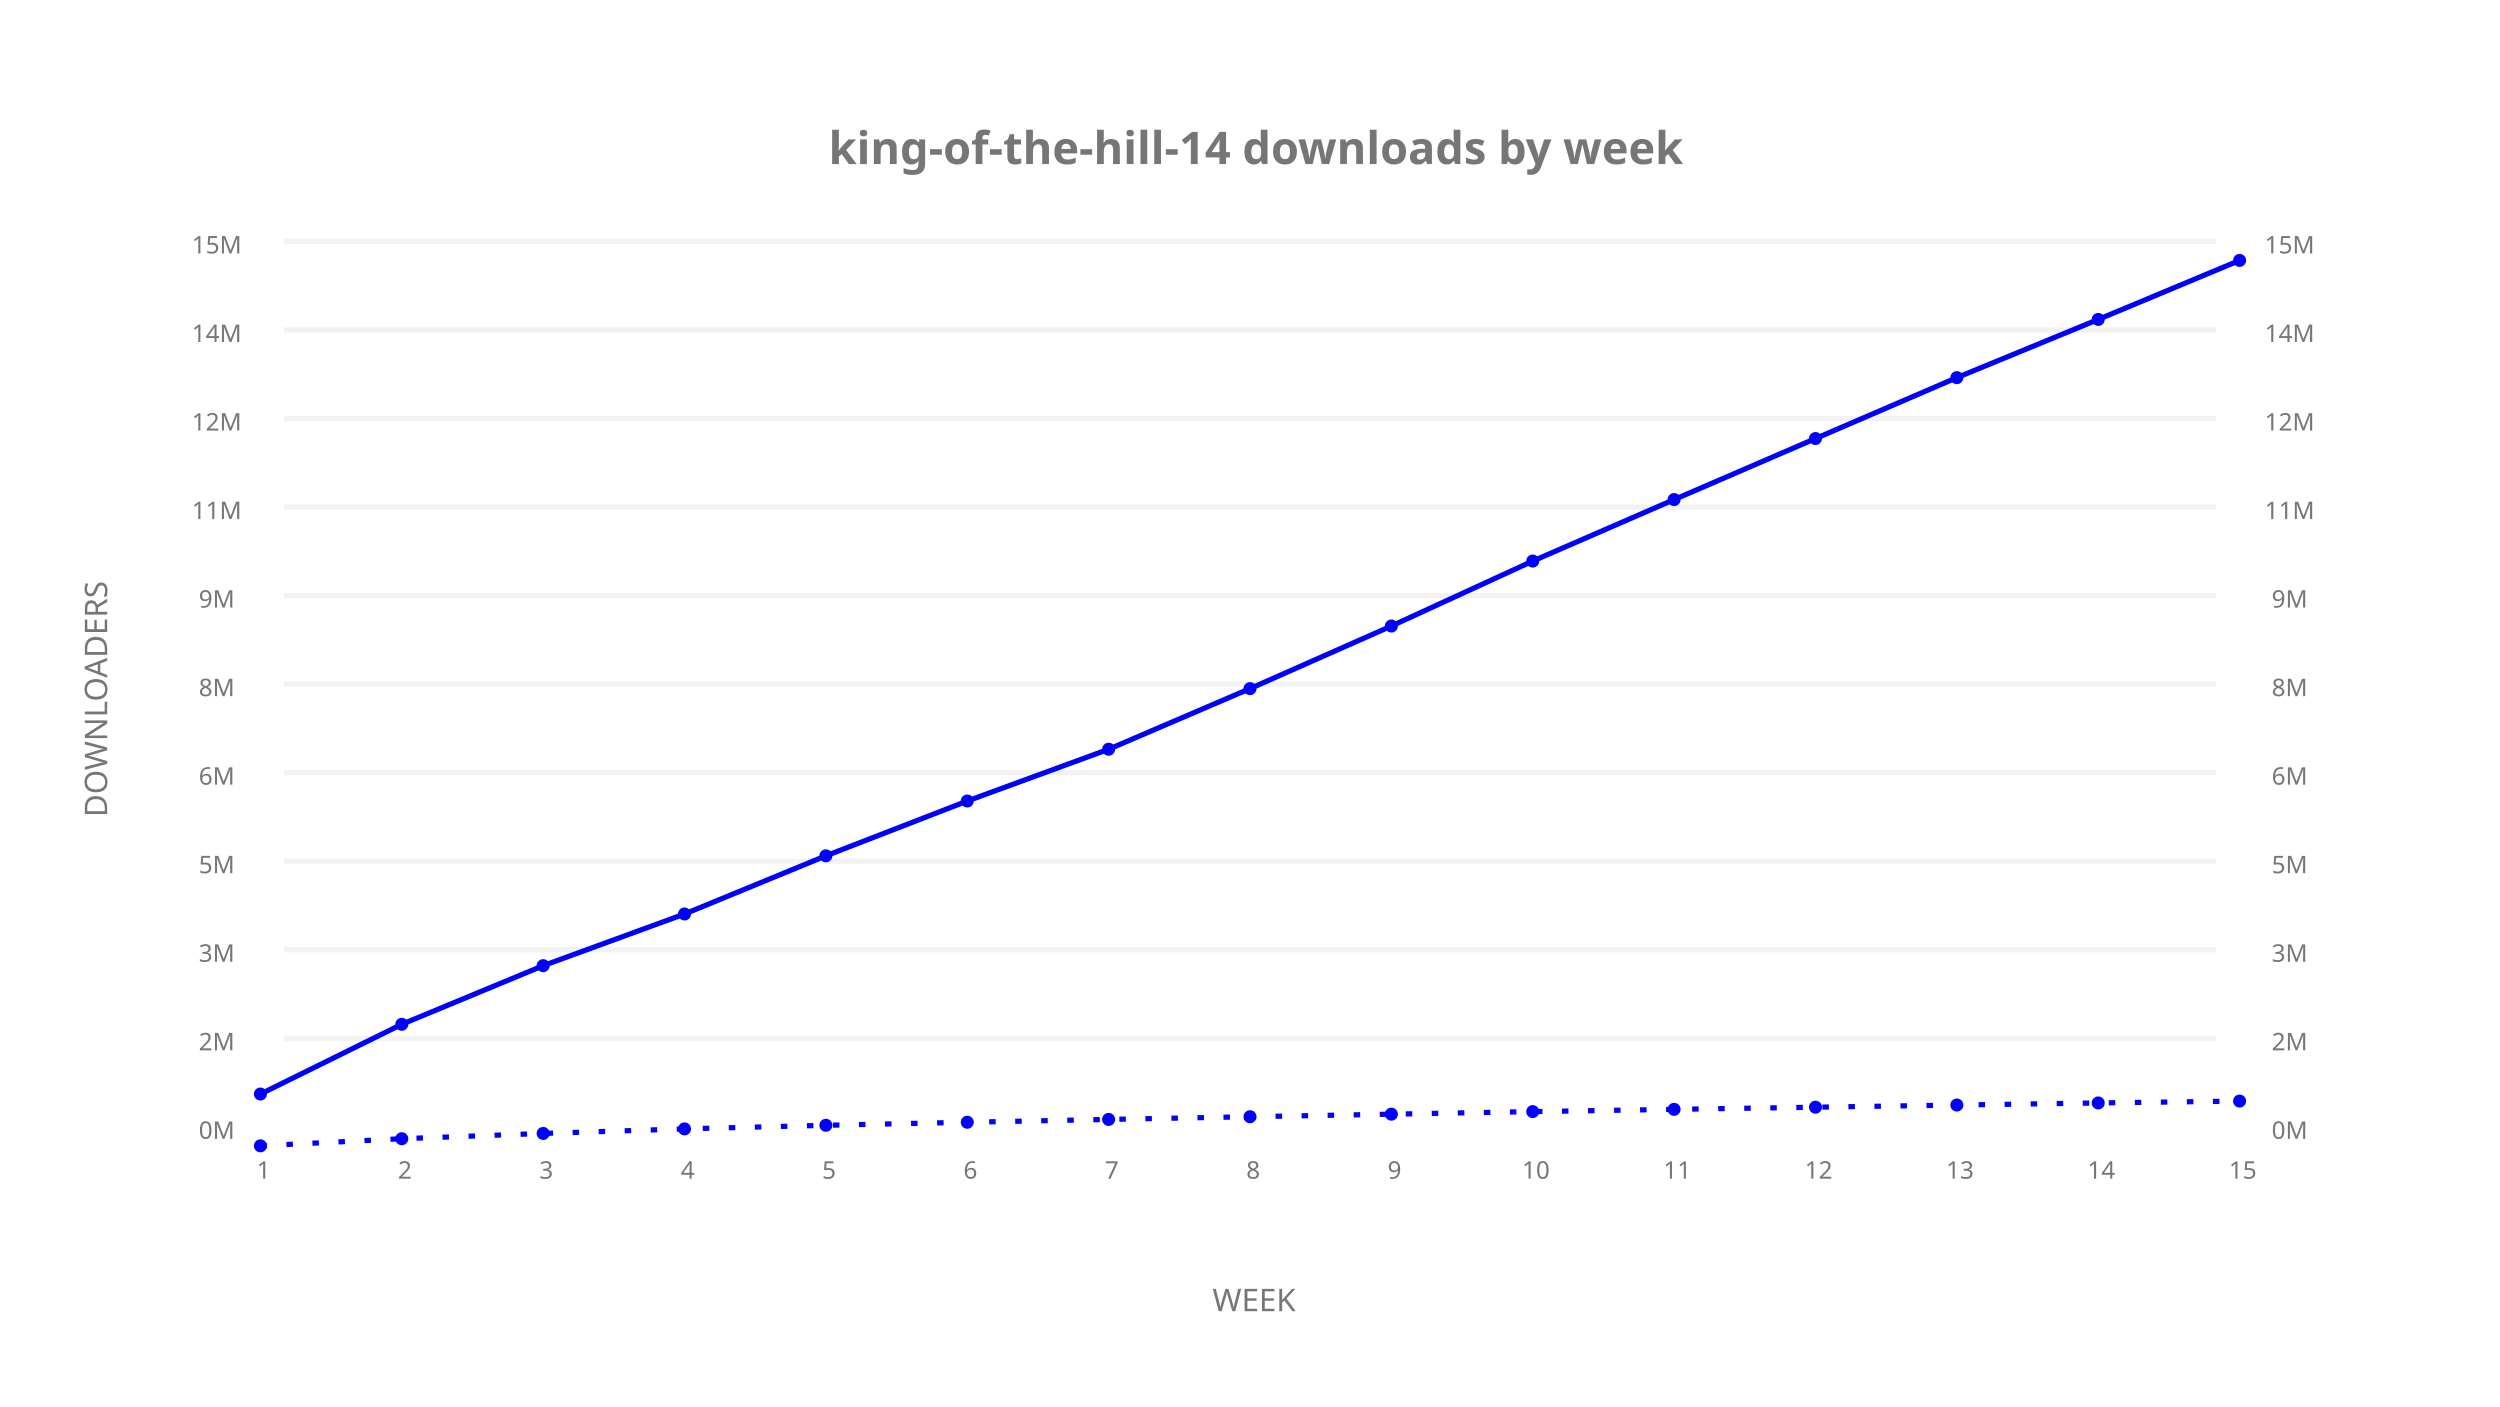
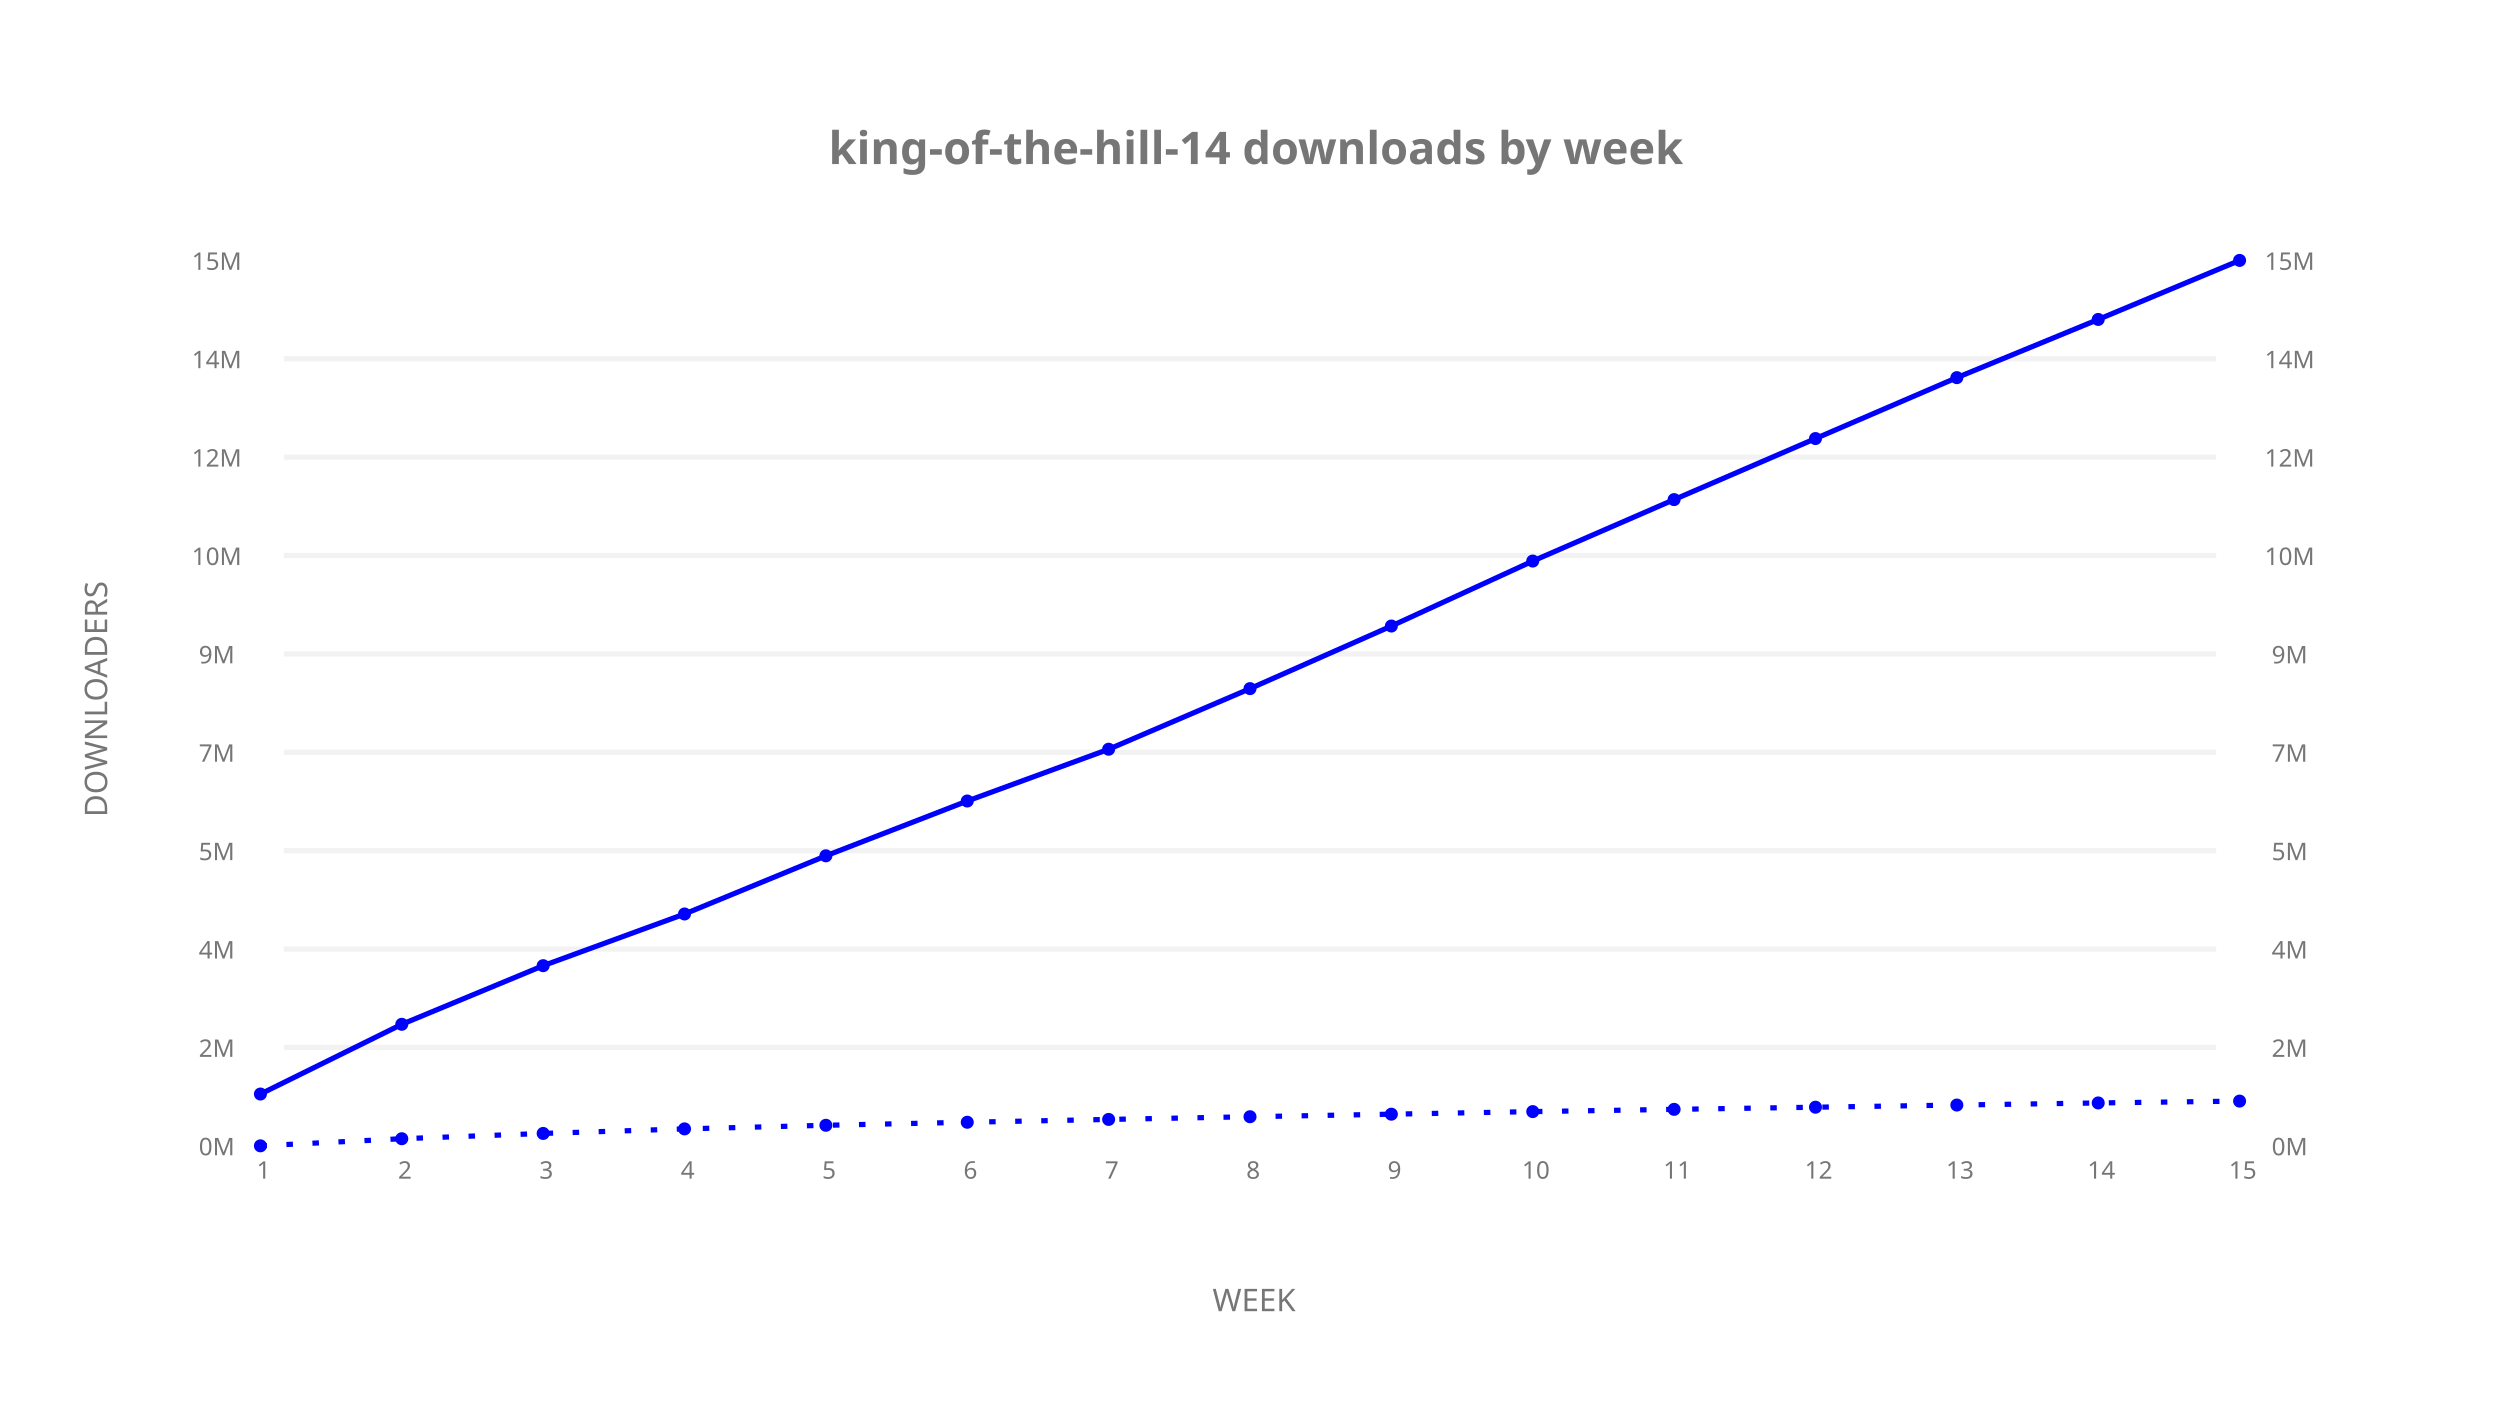
<svg xmlns="http://www.w3.org/2000/svg" xml:space="preserve" id="king-of-the-hill-14-downloads-by-week-king-of-the-hill-14-week" x="0px" y="0px" width="1920px" height="1080px" viewBox="0 0 1920 1080" enable-background="new 0 0 1920 1080" role="img">
  <g id="annotations">
    <text x="960" y="126" font-family="Atkinson Hyperlegible" font-size="26pt" text-anchor="middle" text-align="center" font-weight="600" font-style="normal" style="fill:rgb(118,118,118); fill-opacity:1; stroke:rgb(118,118,118); stroke-opacity:0; stroke-width:0.5"> king-of-the-hill-14 downloads by week</text>
    <g id="axes-lines">
      <text x="960" y="1007" font-family="Atkinson Hyperlegible" font-size="18pt" text-anchor="middle" text-align="center" font-weight="500" font-style="normal" style="fill:rgb(118,118,118); fill-opacity:1; stroke:rgb(118,118,118); stroke-opacity:0; stroke-width:0.5"> WEEK</text>
      <text x="73" y="540" font-family="Atkinson Hyperlegible" font-size="18pt" text-anchor="middle" text-align="center" dominant-baseline="central" font-weight="500" font-style="normal" style="fill:rgb(118,118,118); fill-opacity:1; stroke:rgb(118,118,118); stroke-opacity:0; stroke-width:0.5" transform="rotate(-90,73,540)"> DOWNLOADERS</text>
    </g>
    <g id="tic-y-label-lines">
-       <line x1="218" y1="797.401" x2="1702" y2="797.401" style="fill:rgb(0,0,255); fill-opacity:0; stroke:rgb(242,242,242); stroke-opacity:1; stroke-width:4" />
-       <line x1="218" y1="729.401" x2="1702" y2="729.401" style="fill:rgb(0,0,255); fill-opacity:0; stroke:rgb(242,242,242); stroke-opacity:1; stroke-width:4" />
-       <line x1="218" y1="661.401" x2="1702" y2="661.401" style="fill:rgb(0,0,255); fill-opacity:0; stroke:rgb(242,242,242); stroke-opacity:1; stroke-width:4" />
-       <line x1="218" y1="593.401" x2="1702" y2="593.401" style="fill:rgb(0,0,255); fill-opacity:0; stroke:rgb(242,242,242); stroke-opacity:1; stroke-width:4" />
-       <line x1="218" y1="525.401" x2="1702" y2="525.401" style="fill:rgb(0,0,255); fill-opacity:0; stroke:rgb(242,242,242); stroke-opacity:1; stroke-width:4" />
-       <line x1="218" y1="457.401" x2="1702" y2="457.401" style="fill:rgb(0,0,255); fill-opacity:0; stroke:rgb(242,242,242); stroke-opacity:1; stroke-width:4" />
-       <line x1="218" y1="389.401" x2="1702" y2="389.401" style="fill:rgb(0,0,255); fill-opacity:0; stroke:rgb(242,242,242); stroke-opacity:1; stroke-width:4" />
-       <line x1="218" y1="321.401" x2="1702" y2="321.401" style="fill:rgb(0,0,255); fill-opacity:0; stroke:rgb(242,242,242); stroke-opacity:1; stroke-width:4" />
-       <line x1="218" y1="253.401" x2="1702" y2="253.401" style="fill:rgb(0,0,255); fill-opacity:0; stroke:rgb(242,242,242); stroke-opacity:1; stroke-width:4" />
-       <line x1="218" y1="185.401" x2="1702" y2="185.401" style="fill:rgb(0,0,255); fill-opacity:0; stroke:rgb(242,242,242); stroke-opacity:1; stroke-width:4" />
+       <line x1="218" y1="804.444" x2="1702" y2="804.444" style="fill:rgb(0,0,255); fill-opacity:0; stroke:rgb(242,242,242); stroke-opacity:1; stroke-width:4" />
+       <line x1="218" y1="728.889" x2="1702" y2="728.889" style="fill:rgb(0,0,255); fill-opacity:0; stroke:rgb(242,242,242); stroke-opacity:1; stroke-width:4" />
+       <line x1="218" y1="653.333" x2="1702" y2="653.333" style="fill:rgb(0,0,255); fill-opacity:0; stroke:rgb(242,242,242); stroke-opacity:1; stroke-width:4" />
+       <line x1="218" y1="577.778" x2="1702" y2="577.778" style="fill:rgb(0,0,255); fill-opacity:0; stroke:rgb(242,242,242); stroke-opacity:1; stroke-width:4" />
+       <line x1="218" y1="502.222" x2="1702" y2="502.222" style="fill:rgb(0,0,255); fill-opacity:0; stroke:rgb(242,242,242); stroke-opacity:1; stroke-width:4" />
+       <line x1="218" y1="426.667" x2="1702" y2="426.667" style="fill:rgb(0,0,255); fill-opacity:0; stroke:rgb(242,242,242); stroke-opacity:1; stroke-width:4" />
+       <line x1="218" y1="351.111" x2="1702" y2="351.111" style="fill:rgb(0,0,255); fill-opacity:0; stroke:rgb(242,242,242); stroke-opacity:1; stroke-width:4" />
+       <line x1="218" y1="275.556" x2="1702" y2="275.556" style="fill:rgb(0,0,255); fill-opacity:0; stroke:rgb(242,242,242); stroke-opacity:1; stroke-width:4" />
    </g>
    <g id="tic-x-labels">
      <text x="200" y="898" font-family="Atkinson Hyperlegible" font-size="14pt" text-anchor="middle" text-align="center" dominant-baseline="central" font-weight="400" font-style="normal" style="fill:rgb(118,118,118); fill-opacity:1; stroke:rgb(118,118,118); stroke-opacity:0; stroke-width:0.5"> 1</text>
      <text x="308.571" y="898" font-family="Atkinson Hyperlegible" font-size="14pt" text-anchor="middle" text-align="center" dominant-baseline="central" font-weight="400" font-style="normal" style="fill:rgb(118,118,118); fill-opacity:1; stroke:rgb(118,118,118); stroke-opacity:0; stroke-width:0.5"> 2</text>
      <text x="417.143" y="898" font-family="Atkinson Hyperlegible" font-size="14pt" text-anchor="middle" text-align="center" dominant-baseline="central" font-weight="400" font-style="normal" style="fill:rgb(118,118,118); fill-opacity:1; stroke:rgb(118,118,118); stroke-opacity:0; stroke-width:0.5"> 3</text>
      <text x="525.714" y="898" font-family="Atkinson Hyperlegible" font-size="14pt" text-anchor="middle" text-align="center" dominant-baseline="central" font-weight="400" font-style="normal" style="fill:rgb(118,118,118); fill-opacity:1; stroke:rgb(118,118,118); stroke-opacity:0; stroke-width:0.5"> 4</text>
      <text x="634.286" y="898" font-family="Atkinson Hyperlegible" font-size="14pt" text-anchor="middle" text-align="center" dominant-baseline="central" font-weight="400" font-style="normal" style="fill:rgb(118,118,118); fill-opacity:1; stroke:rgb(118,118,118); stroke-opacity:0; stroke-width:0.5"> 5</text>
      <text x="742.857" y="898" font-family="Atkinson Hyperlegible" font-size="14pt" text-anchor="middle" text-align="center" dominant-baseline="central" font-weight="400" font-style="normal" style="fill:rgb(118,118,118); fill-opacity:1; stroke:rgb(118,118,118); stroke-opacity:0; stroke-width:0.5"> 6</text>
      <text x="851.429" y="898" font-family="Atkinson Hyperlegible" font-size="14pt" text-anchor="middle" text-align="center" dominant-baseline="central" font-weight="400" font-style="normal" style="fill:rgb(118,118,118); fill-opacity:1; stroke:rgb(118,118,118); stroke-opacity:0; stroke-width:0.5"> 7</text>
      <text x="960" y="898" font-family="Atkinson Hyperlegible" font-size="14pt" text-anchor="middle" text-align="center" dominant-baseline="central" font-weight="400" font-style="normal" style="fill:rgb(118,118,118); fill-opacity:1; stroke:rgb(118,118,118); stroke-opacity:0; stroke-width:0.5"> 8</text>
      <text x="1068.571" y="898" font-family="Atkinson Hyperlegible" font-size="14pt" text-anchor="middle" text-align="center" dominant-baseline="central" font-weight="400" font-style="normal" style="fill:rgb(118,118,118); fill-opacity:1; stroke:rgb(118,118,118); stroke-opacity:0; stroke-width:0.5"> 9</text>
      <text x="1177.143" y="898" font-family="Atkinson Hyperlegible" font-size="14pt" text-anchor="middle" text-align="center" dominant-baseline="central" font-weight="400" font-style="normal" style="fill:rgb(118,118,118); fill-opacity:1; stroke:rgb(118,118,118); stroke-opacity:0; stroke-width:0.5"> 10</text>
      <text x="1285.714" y="898" font-family="Atkinson Hyperlegible" font-size="14pt" text-anchor="middle" text-align="center" dominant-baseline="central" font-weight="400" font-style="normal" style="fill:rgb(118,118,118); fill-opacity:1; stroke:rgb(118,118,118); stroke-opacity:0; stroke-width:0.5"> 11</text>
      <text x="1394.286" y="898" font-family="Atkinson Hyperlegible" font-size="14pt" text-anchor="middle" text-align="center" dominant-baseline="central" font-weight="400" font-style="normal" style="fill:rgb(118,118,118); fill-opacity:1; stroke:rgb(118,118,118); stroke-opacity:0; stroke-width:0.5"> 12</text>
      <text x="1502.857" y="898" font-family="Atkinson Hyperlegible" font-size="14pt" text-anchor="middle" text-align="center" dominant-baseline="central" font-weight="400" font-style="normal" style="fill:rgb(118,118,118); fill-opacity:1; stroke:rgb(118,118,118); stroke-opacity:0; stroke-width:0.5"> 13</text>
      <text x="1611.429" y="898" font-family="Atkinson Hyperlegible" font-size="14pt" text-anchor="middle" text-align="center" dominant-baseline="central" font-weight="400" font-style="normal" style="fill:rgb(118,118,118); fill-opacity:1; stroke:rgb(118,118,118); stroke-opacity:0; stroke-width:0.5"> 14</text>
      <text x="1720" y="898" font-family="Atkinson Hyperlegible" font-size="14pt" text-anchor="middle" text-align="center" dominant-baseline="central" font-weight="400" font-style="normal" style="fill:rgb(118,118,118); fill-opacity:1; stroke:rgb(118,118,118); stroke-opacity:0; stroke-width:0.5"> 15</text>
    </g>
    <g id="tic-y-labels">
-       <text x="164" y="867.401" font-family="Atkinson Hyperlegible" font-size="14pt" text-anchor="middle" text-align="center" dominant-baseline="central" font-weight="400" font-style="normal" style="fill:rgb(118,118,118); fill-opacity:1; stroke:rgb(118,118,118); stroke-opacity:0; stroke-width:0.5"> 0M</text>
-       <text x="1756" y="867.401" font-family="Atkinson Hyperlegible" font-size="14pt" text-anchor="middle" text-align="center" dominant-baseline="central" font-weight="400" font-style="normal" style="fill:rgb(118,118,118); fill-opacity:1; stroke:rgb(118,118,118); stroke-opacity:0; stroke-width:0.5"> 0M</text>
-       <text x="164" y="799.401" font-family="Atkinson Hyperlegible" font-size="14pt" text-anchor="middle" text-align="center" dominant-baseline="central" font-weight="400" font-style="normal" style="fill:rgb(118,118,118); fill-opacity:1; stroke:rgb(118,118,118); stroke-opacity:0; stroke-width:0.5"> 2M</text>
-       <text x="1756" y="799.401" font-family="Atkinson Hyperlegible" font-size="14pt" text-anchor="middle" text-align="center" dominant-baseline="central" font-weight="400" font-style="normal" style="fill:rgb(118,118,118); fill-opacity:1; stroke:rgb(118,118,118); stroke-opacity:0; stroke-width:0.5"> 2M</text>
-       <text x="164" y="731.401" font-family="Atkinson Hyperlegible" font-size="14pt" text-anchor="middle" text-align="center" dominant-baseline="central" font-weight="400" font-style="normal" style="fill:rgb(118,118,118); fill-opacity:1; stroke:rgb(118,118,118); stroke-opacity:0; stroke-width:0.5"> 3M</text>
-       <text x="1756" y="731.401" font-family="Atkinson Hyperlegible" font-size="14pt" text-anchor="middle" text-align="center" dominant-baseline="central" font-weight="400" font-style="normal" style="fill:rgb(118,118,118); fill-opacity:1; stroke:rgb(118,118,118); stroke-opacity:0; stroke-width:0.5"> 3M</text>
-       <text x="164" y="663.401" font-family="Atkinson Hyperlegible" font-size="14pt" text-anchor="middle" text-align="center" dominant-baseline="central" font-weight="400" font-style="normal" style="fill:rgb(118,118,118); fill-opacity:1; stroke:rgb(118,118,118); stroke-opacity:0; stroke-width:0.5"> 5M</text>
-       <text x="1756" y="663.401" font-family="Atkinson Hyperlegible" font-size="14pt" text-anchor="middle" text-align="center" dominant-baseline="central" font-weight="400" font-style="normal" style="fill:rgb(118,118,118); fill-opacity:1; stroke:rgb(118,118,118); stroke-opacity:0; stroke-width:0.5"> 5M</text>
-       <text x="164" y="595.401" font-family="Atkinson Hyperlegible" font-size="14pt" text-anchor="middle" text-align="center" dominant-baseline="central" font-weight="400" font-style="normal" style="fill:rgb(118,118,118); fill-opacity:1; stroke:rgb(118,118,118); stroke-opacity:0; stroke-width:0.5"> 6M</text>
-       <text x="1756" y="595.401" font-family="Atkinson Hyperlegible" font-size="14pt" text-anchor="middle" text-align="center" dominant-baseline="central" font-weight="400" font-style="normal" style="fill:rgb(118,118,118); fill-opacity:1; stroke:rgb(118,118,118); stroke-opacity:0; stroke-width:0.5"> 6M</text>
-       <text x="164" y="527.401" font-family="Atkinson Hyperlegible" font-size="14pt" text-anchor="middle" text-align="center" dominant-baseline="central" font-weight="400" font-style="normal" style="fill:rgb(118,118,118); fill-opacity:1; stroke:rgb(118,118,118); stroke-opacity:0; stroke-width:0.5"> 8M</text>
-       <text x="1756" y="527.401" font-family="Atkinson Hyperlegible" font-size="14pt" text-anchor="middle" text-align="center" dominant-baseline="central" font-weight="400" font-style="normal" style="fill:rgb(118,118,118); fill-opacity:1; stroke:rgb(118,118,118); stroke-opacity:0; stroke-width:0.5"> 8M</text>
-       <text x="164" y="459.401" font-family="Atkinson Hyperlegible" font-size="14pt" text-anchor="middle" text-align="center" dominant-baseline="central" font-weight="400" font-style="normal" style="fill:rgb(118,118,118); fill-opacity:1; stroke:rgb(118,118,118); stroke-opacity:0; stroke-width:0.5"> 9M</text>
-       <text x="1756" y="459.401" font-family="Atkinson Hyperlegible" font-size="14pt" text-anchor="middle" text-align="center" dominant-baseline="central" font-weight="400" font-style="normal" style="fill:rgb(118,118,118); fill-opacity:1; stroke:rgb(118,118,118); stroke-opacity:0; stroke-width:0.5"> 9M</text>
-       <text x="164" y="391.401" font-family="Atkinson Hyperlegible" font-size="14pt" text-anchor="middle" text-align="center" dominant-baseline="central" font-weight="400" font-style="normal" style="fill:rgb(118,118,118); fill-opacity:1; stroke:rgb(118,118,118); stroke-opacity:0; stroke-width:0.5"> 11M</text>
-       <text x="1756" y="391.401" font-family="Atkinson Hyperlegible" font-size="14pt" text-anchor="middle" text-align="center" dominant-baseline="central" font-weight="400" font-style="normal" style="fill:rgb(118,118,118); fill-opacity:1; stroke:rgb(118,118,118); stroke-opacity:0; stroke-width:0.5"> 11M</text>
-       <text x="164" y="323.401" font-family="Atkinson Hyperlegible" font-size="14pt" text-anchor="middle" text-align="center" dominant-baseline="central" font-weight="400" font-style="normal" style="fill:rgb(118,118,118); fill-opacity:1; stroke:rgb(118,118,118); stroke-opacity:0; stroke-width:0.5"> 12M</text>
-       <text x="1756" y="323.401" font-family="Atkinson Hyperlegible" font-size="14pt" text-anchor="middle" text-align="center" dominant-baseline="central" font-weight="400" font-style="normal" style="fill:rgb(118,118,118); fill-opacity:1; stroke:rgb(118,118,118); stroke-opacity:0; stroke-width:0.5"> 12M</text>
-       <text x="164" y="255.401" font-family="Atkinson Hyperlegible" font-size="14pt" text-anchor="middle" text-align="center" dominant-baseline="central" font-weight="400" font-style="normal" style="fill:rgb(118,118,118); fill-opacity:1; stroke:rgb(118,118,118); stroke-opacity:0; stroke-width:0.5"> 14M</text>
-       <text x="1756" y="255.401" font-family="Atkinson Hyperlegible" font-size="14pt" text-anchor="middle" text-align="center" dominant-baseline="central" font-weight="400" font-style="normal" style="fill:rgb(118,118,118); fill-opacity:1; stroke:rgb(118,118,118); stroke-opacity:0; stroke-width:0.5"> 14M</text>
-       <text x="164" y="187.401" font-family="Atkinson Hyperlegible" font-size="14pt" text-anchor="middle" text-align="center" dominant-baseline="central" font-weight="400" font-style="normal" style="fill:rgb(118,118,118); fill-opacity:1; stroke:rgb(118,118,118); stroke-opacity:0; stroke-width:0.5"> 15M</text>
-       <text x="1756" y="187.401" font-family="Atkinson Hyperlegible" font-size="14pt" text-anchor="middle" text-align="center" dominant-baseline="central" font-weight="400" font-style="normal" style="fill:rgb(118,118,118); fill-opacity:1; stroke:rgb(118,118,118); stroke-opacity:0; stroke-width:0.5"> 15M</text>
+       <text x="164" y="880" font-family="Atkinson Hyperlegible" font-size="14pt" text-anchor="middle" text-align="center" dominant-baseline="central" font-weight="400" font-style="normal" style="fill:rgb(118,118,118); fill-opacity:1; stroke:rgb(118,118,118); stroke-opacity:0; stroke-width:0.5"> 0M</text>
+       <text x="1756" y="880" font-family="Atkinson Hyperlegible" font-size="14pt" text-anchor="middle" text-align="center" dominant-baseline="central" font-weight="400" font-style="normal" style="fill:rgb(118,118,118); fill-opacity:1; stroke:rgb(118,118,118); stroke-opacity:0; stroke-width:0.5"> 0M</text>
+       <text x="164" y="804.444" font-family="Atkinson Hyperlegible" font-size="14pt" text-anchor="middle" text-align="center" dominant-baseline="central" font-weight="400" font-style="normal" style="fill:rgb(118,118,118); fill-opacity:1; stroke:rgb(118,118,118); stroke-opacity:0; stroke-width:0.5"> 2M</text>
+       <text x="1756" y="804.444" font-family="Atkinson Hyperlegible" font-size="14pt" text-anchor="middle" text-align="center" dominant-baseline="central" font-weight="400" font-style="normal" style="fill:rgb(118,118,118); fill-opacity:1; stroke:rgb(118,118,118); stroke-opacity:0; stroke-width:0.5"> 2M</text>
+       <text x="164" y="728.889" font-family="Atkinson Hyperlegible" font-size="14pt" text-anchor="middle" text-align="center" dominant-baseline="central" font-weight="400" font-style="normal" style="fill:rgb(118,118,118); fill-opacity:1; stroke:rgb(118,118,118); stroke-opacity:0; stroke-width:0.5"> 4M</text>
+       <text x="1756" y="728.889" font-family="Atkinson Hyperlegible" font-size="14pt" text-anchor="middle" text-align="center" dominant-baseline="central" font-weight="400" font-style="normal" style="fill:rgb(118,118,118); fill-opacity:1; stroke:rgb(118,118,118); stroke-opacity:0; stroke-width:0.5"> 4M</text>
+       <text x="164" y="653.333" font-family="Atkinson Hyperlegible" font-size="14pt" text-anchor="middle" text-align="center" dominant-baseline="central" font-weight="400" font-style="normal" style="fill:rgb(118,118,118); fill-opacity:1; stroke:rgb(118,118,118); stroke-opacity:0; stroke-width:0.5"> 5M</text>
+       <text x="1756" y="653.333" font-family="Atkinson Hyperlegible" font-size="14pt" text-anchor="middle" text-align="center" dominant-baseline="central" font-weight="400" font-style="normal" style="fill:rgb(118,118,118); fill-opacity:1; stroke:rgb(118,118,118); stroke-opacity:0; stroke-width:0.5"> 5M</text>
+       <text x="164" y="577.778" font-family="Atkinson Hyperlegible" font-size="14pt" text-anchor="middle" text-align="center" dominant-baseline="central" font-weight="400" font-style="normal" style="fill:rgb(118,118,118); fill-opacity:1; stroke:rgb(118,118,118); stroke-opacity:0; stroke-width:0.5"> 7M</text>
+       <text x="1756" y="577.778" font-family="Atkinson Hyperlegible" font-size="14pt" text-anchor="middle" text-align="center" dominant-baseline="central" font-weight="400" font-style="normal" style="fill:rgb(118,118,118); fill-opacity:1; stroke:rgb(118,118,118); stroke-opacity:0; stroke-width:0.5"> 7M</text>
+       <text x="164" y="502.222" font-family="Atkinson Hyperlegible" font-size="14pt" text-anchor="middle" text-align="center" dominant-baseline="central" font-weight="400" font-style="normal" style="fill:rgb(118,118,118); fill-opacity:1; stroke:rgb(118,118,118); stroke-opacity:0; stroke-width:0.5"> 9M</text>
+       <text x="1756" y="502.222" font-family="Atkinson Hyperlegible" font-size="14pt" text-anchor="middle" text-align="center" dominant-baseline="central" font-weight="400" font-style="normal" style="fill:rgb(118,118,118); fill-opacity:1; stroke:rgb(118,118,118); stroke-opacity:0; stroke-width:0.5"> 9M</text>
+       <text x="164" y="426.667" font-family="Atkinson Hyperlegible" font-size="14pt" text-anchor="middle" text-align="center" dominant-baseline="central" font-weight="400" font-style="normal" style="fill:rgb(118,118,118); fill-opacity:1; stroke:rgb(118,118,118); stroke-opacity:0; stroke-width:0.5"> 10M</text>
+       <text x="1756" y="426.667" font-family="Atkinson Hyperlegible" font-size="14pt" text-anchor="middle" text-align="center" dominant-baseline="central" font-weight="400" font-style="normal" style="fill:rgb(118,118,118); fill-opacity:1; stroke:rgb(118,118,118); stroke-opacity:0; stroke-width:0.5"> 10M</text>
+       <text x="164" y="351.111" font-family="Atkinson Hyperlegible" font-size="14pt" text-anchor="middle" text-align="center" dominant-baseline="central" font-weight="400" font-style="normal" style="fill:rgb(118,118,118); fill-opacity:1; stroke:rgb(118,118,118); stroke-opacity:0; stroke-width:0.5"> 12M</text>
+       <text x="1756" y="351.111" font-family="Atkinson Hyperlegible" font-size="14pt" text-anchor="middle" text-align="center" dominant-baseline="central" font-weight="400" font-style="normal" style="fill:rgb(118,118,118); fill-opacity:1; stroke:rgb(118,118,118); stroke-opacity:0; stroke-width:0.5"> 12M</text>
+       <text x="164" y="275.556" font-family="Atkinson Hyperlegible" font-size="14pt" text-anchor="middle" text-align="center" dominant-baseline="central" font-weight="400" font-style="normal" style="fill:rgb(118,118,118); fill-opacity:1; stroke:rgb(118,118,118); stroke-opacity:0; stroke-width:0.5"> 14M</text>
+       <text x="1756" y="275.556" font-family="Atkinson Hyperlegible" font-size="14pt" text-anchor="middle" text-align="center" dominant-baseline="central" font-weight="400" font-style="normal" style="fill:rgb(118,118,118); fill-opacity:1; stroke:rgb(118,118,118); stroke-opacity:0; stroke-width:0.5"> 14M</text>
+       <text x="164" y="200" font-family="Atkinson Hyperlegible" font-size="14pt" text-anchor="middle" text-align="center" dominant-baseline="central" font-weight="400" font-style="normal" style="fill:rgb(118,118,118); fill-opacity:1; stroke:rgb(118,118,118); stroke-opacity:0; stroke-width:0.5"> 15M</text>
+       <text x="1756" y="200" font-family="Atkinson Hyperlegible" font-size="14pt" text-anchor="middle" text-align="center" dominant-baseline="central" font-weight="400" font-style="normal" style="fill:rgb(118,118,118); fill-opacity:1; stroke:rgb(118,118,118); stroke-opacity:0; stroke-width:0.5"> 15M</text>
    </g>
  </g>
  <g id="polyline-king-of-the-hill-14 downloads by week">
    <polyline points="200,840.22 308.571,786.664 417.143,741.641 525.714,701.942 634.286,657.268 742.857,615.179 851.429,575.417 960,528.85 1068.57,480.787 1177.14,430.894 1285.71,383.685 1394.29,336.804 1502.86,290.024 1611.43,245.331 1720,200 " style="fill:rgb(0,0,255); fill-opacity:0; stroke:rgb(0,0,255); stroke-opacity:1; stroke-width:4" />
  </g>
  <g id="markers-king-of-the-hill-14 downloads by week">
    <circle cx="200" cy="840.22" r="5" style="fill:rgb(0,0,255); fill-opacity:1; stroke:rgb(0,0,255); stroke-opacity:0; stroke-width:4">
</circle>
    <circle cx="308.571" cy="786.664" r="5" style="fill:rgb(0,0,255); fill-opacity:1; stroke:rgb(0,0,255); stroke-opacity:0; stroke-width:4">
</circle>
    <circle cx="417.143" cy="741.641" r="5" style="fill:rgb(0,0,255); fill-opacity:1; stroke:rgb(0,0,255); stroke-opacity:0; stroke-width:4">
</circle>
    <circle cx="525.714" cy="701.942" r="5" style="fill:rgb(0,0,255); fill-opacity:1; stroke:rgb(0,0,255); stroke-opacity:0; stroke-width:4">
</circle>
    <circle cx="634.286" cy="657.268" r="5" style="fill:rgb(0,0,255); fill-opacity:1; stroke:rgb(0,0,255); stroke-opacity:0; stroke-width:4">
</circle>
    <circle cx="742.857" cy="615.179" r="5" style="fill:rgb(0,0,255); fill-opacity:1; stroke:rgb(0,0,255); stroke-opacity:0; stroke-width:4">
</circle>
    <circle cx="851.429" cy="575.417" r="5" style="fill:rgb(0,0,255); fill-opacity:1; stroke:rgb(0,0,255); stroke-opacity:0; stroke-width:4">
</circle>
    <circle cx="960" cy="528.85" r="5" style="fill:rgb(0,0,255); fill-opacity:1; stroke:rgb(0,0,255); stroke-opacity:0; stroke-width:4">
</circle>
    <circle cx="1068.571" cy="480.787" r="5" style="fill:rgb(0,0,255); fill-opacity:1; stroke:rgb(0,0,255); stroke-opacity:0; stroke-width:4">
</circle>
    <circle cx="1177.143" cy="430.894" r="5" style="fill:rgb(0,0,255); fill-opacity:1; stroke:rgb(0,0,255); stroke-opacity:0; stroke-width:4">
</circle>
    <circle cx="1285.714" cy="383.685" r="5" style="fill:rgb(0,0,255); fill-opacity:1; stroke:rgb(0,0,255); stroke-opacity:0; stroke-width:4">
</circle>
    <circle cx="1394.286" cy="336.804" r="5" style="fill:rgb(0,0,255); fill-opacity:1; stroke:rgb(0,0,255); stroke-opacity:0; stroke-width:4">
</circle>
    <circle cx="1502.857" cy="290.024" r="5" style="fill:rgb(0,0,255); fill-opacity:1; stroke:rgb(0,0,255); stroke-opacity:0; stroke-width:4">
</circle>
    <circle cx="1611.429" cy="245.331" r="5" style="fill:rgb(0,0,255); fill-opacity:1; stroke:rgb(0,0,255); stroke-opacity:0; stroke-width:4">
</circle>
    <circle cx="1720" cy="200" r="5" style="fill:rgb(0,0,255); fill-opacity:1; stroke:rgb(0,0,255); stroke-opacity:0; stroke-width:4">
</circle>
  </g>
  <g id="polyline-king-of-the-hill-14 downloads by week uploaders">
    <polyline points="200,880 308.571,874.536 417.143,870.483 525.714,866.991 634.286,864.219 742.857,861.895 851.429,859.723 960,857.647 1068.57,855.695 1177.14,853.712 1285.71,851.987 1394.29,850.334 1502.86,848.675 1611.43,847.066 1720,845.642 " stroke-dasharray="5 15" style="fill:rgb(0,0,255); fill-opacity:0; stroke:rgb(0,0,255); stroke-opacity:1; stroke-width:4" />
  </g>
  <g id="markers-king-of-the-hill-14 downloads by week uploaders">
    <circle cx="200" cy="880" r="5" style="fill:rgb(0,0,255); fill-opacity:1; stroke:rgb(0,0,255); stroke-opacity:0; stroke-width:4">
</circle>
    <circle cx="308.571" cy="874.536" r="5" style="fill:rgb(0,0,255); fill-opacity:1; stroke:rgb(0,0,255); stroke-opacity:0; stroke-width:4">
</circle>
    <circle cx="417.143" cy="870.483" r="5" style="fill:rgb(0,0,255); fill-opacity:1; stroke:rgb(0,0,255); stroke-opacity:0; stroke-width:4">
</circle>
    <circle cx="525.714" cy="866.991" r="5" style="fill:rgb(0,0,255); fill-opacity:1; stroke:rgb(0,0,255); stroke-opacity:0; stroke-width:4">
</circle>
    <circle cx="634.286" cy="864.219" r="5" style="fill:rgb(0,0,255); fill-opacity:1; stroke:rgb(0,0,255); stroke-opacity:0; stroke-width:4">
</circle>
    <circle cx="742.857" cy="861.895" r="5" style="fill:rgb(0,0,255); fill-opacity:1; stroke:rgb(0,0,255); stroke-opacity:0; stroke-width:4">
</circle>
    <circle cx="851.429" cy="859.723" r="5" style="fill:rgb(0,0,255); fill-opacity:1; stroke:rgb(0,0,255); stroke-opacity:0; stroke-width:4">
</circle>
    <circle cx="960" cy="857.647" r="5" style="fill:rgb(0,0,255); fill-opacity:1; stroke:rgb(0,0,255); stroke-opacity:0; stroke-width:4">
</circle>
    <circle cx="1068.571" cy="855.695" r="5" style="fill:rgb(0,0,255); fill-opacity:1; stroke:rgb(0,0,255); stroke-opacity:0; stroke-width:4">
</circle>
    <circle cx="1177.143" cy="853.712" r="5" style="fill:rgb(0,0,255); fill-opacity:1; stroke:rgb(0,0,255); stroke-opacity:0; stroke-width:4">
</circle>
    <circle cx="1285.714" cy="851.987" r="5" style="fill:rgb(0,0,255); fill-opacity:1; stroke:rgb(0,0,255); stroke-opacity:0; stroke-width:4">
</circle>
    <circle cx="1394.286" cy="850.334" r="5" style="fill:rgb(0,0,255); fill-opacity:1; stroke:rgb(0,0,255); stroke-opacity:0; stroke-width:4">
</circle>
    <circle cx="1502.857" cy="848.675" r="5" style="fill:rgb(0,0,255); fill-opacity:1; stroke:rgb(0,0,255); stroke-opacity:0; stroke-width:4">
</circle>
    <circle cx="1611.429" cy="847.066" r="5" style="fill:rgb(0,0,255); fill-opacity:1; stroke:rgb(0,0,255); stroke-opacity:0; stroke-width:4">
</circle>
    <circle cx="1720" cy="845.642" r="5" style="fill:rgb(0,0,255); fill-opacity:1; stroke:rgb(0,0,255); stroke-opacity:0; stroke-width:4">
</circle>
  </g>
</svg>
